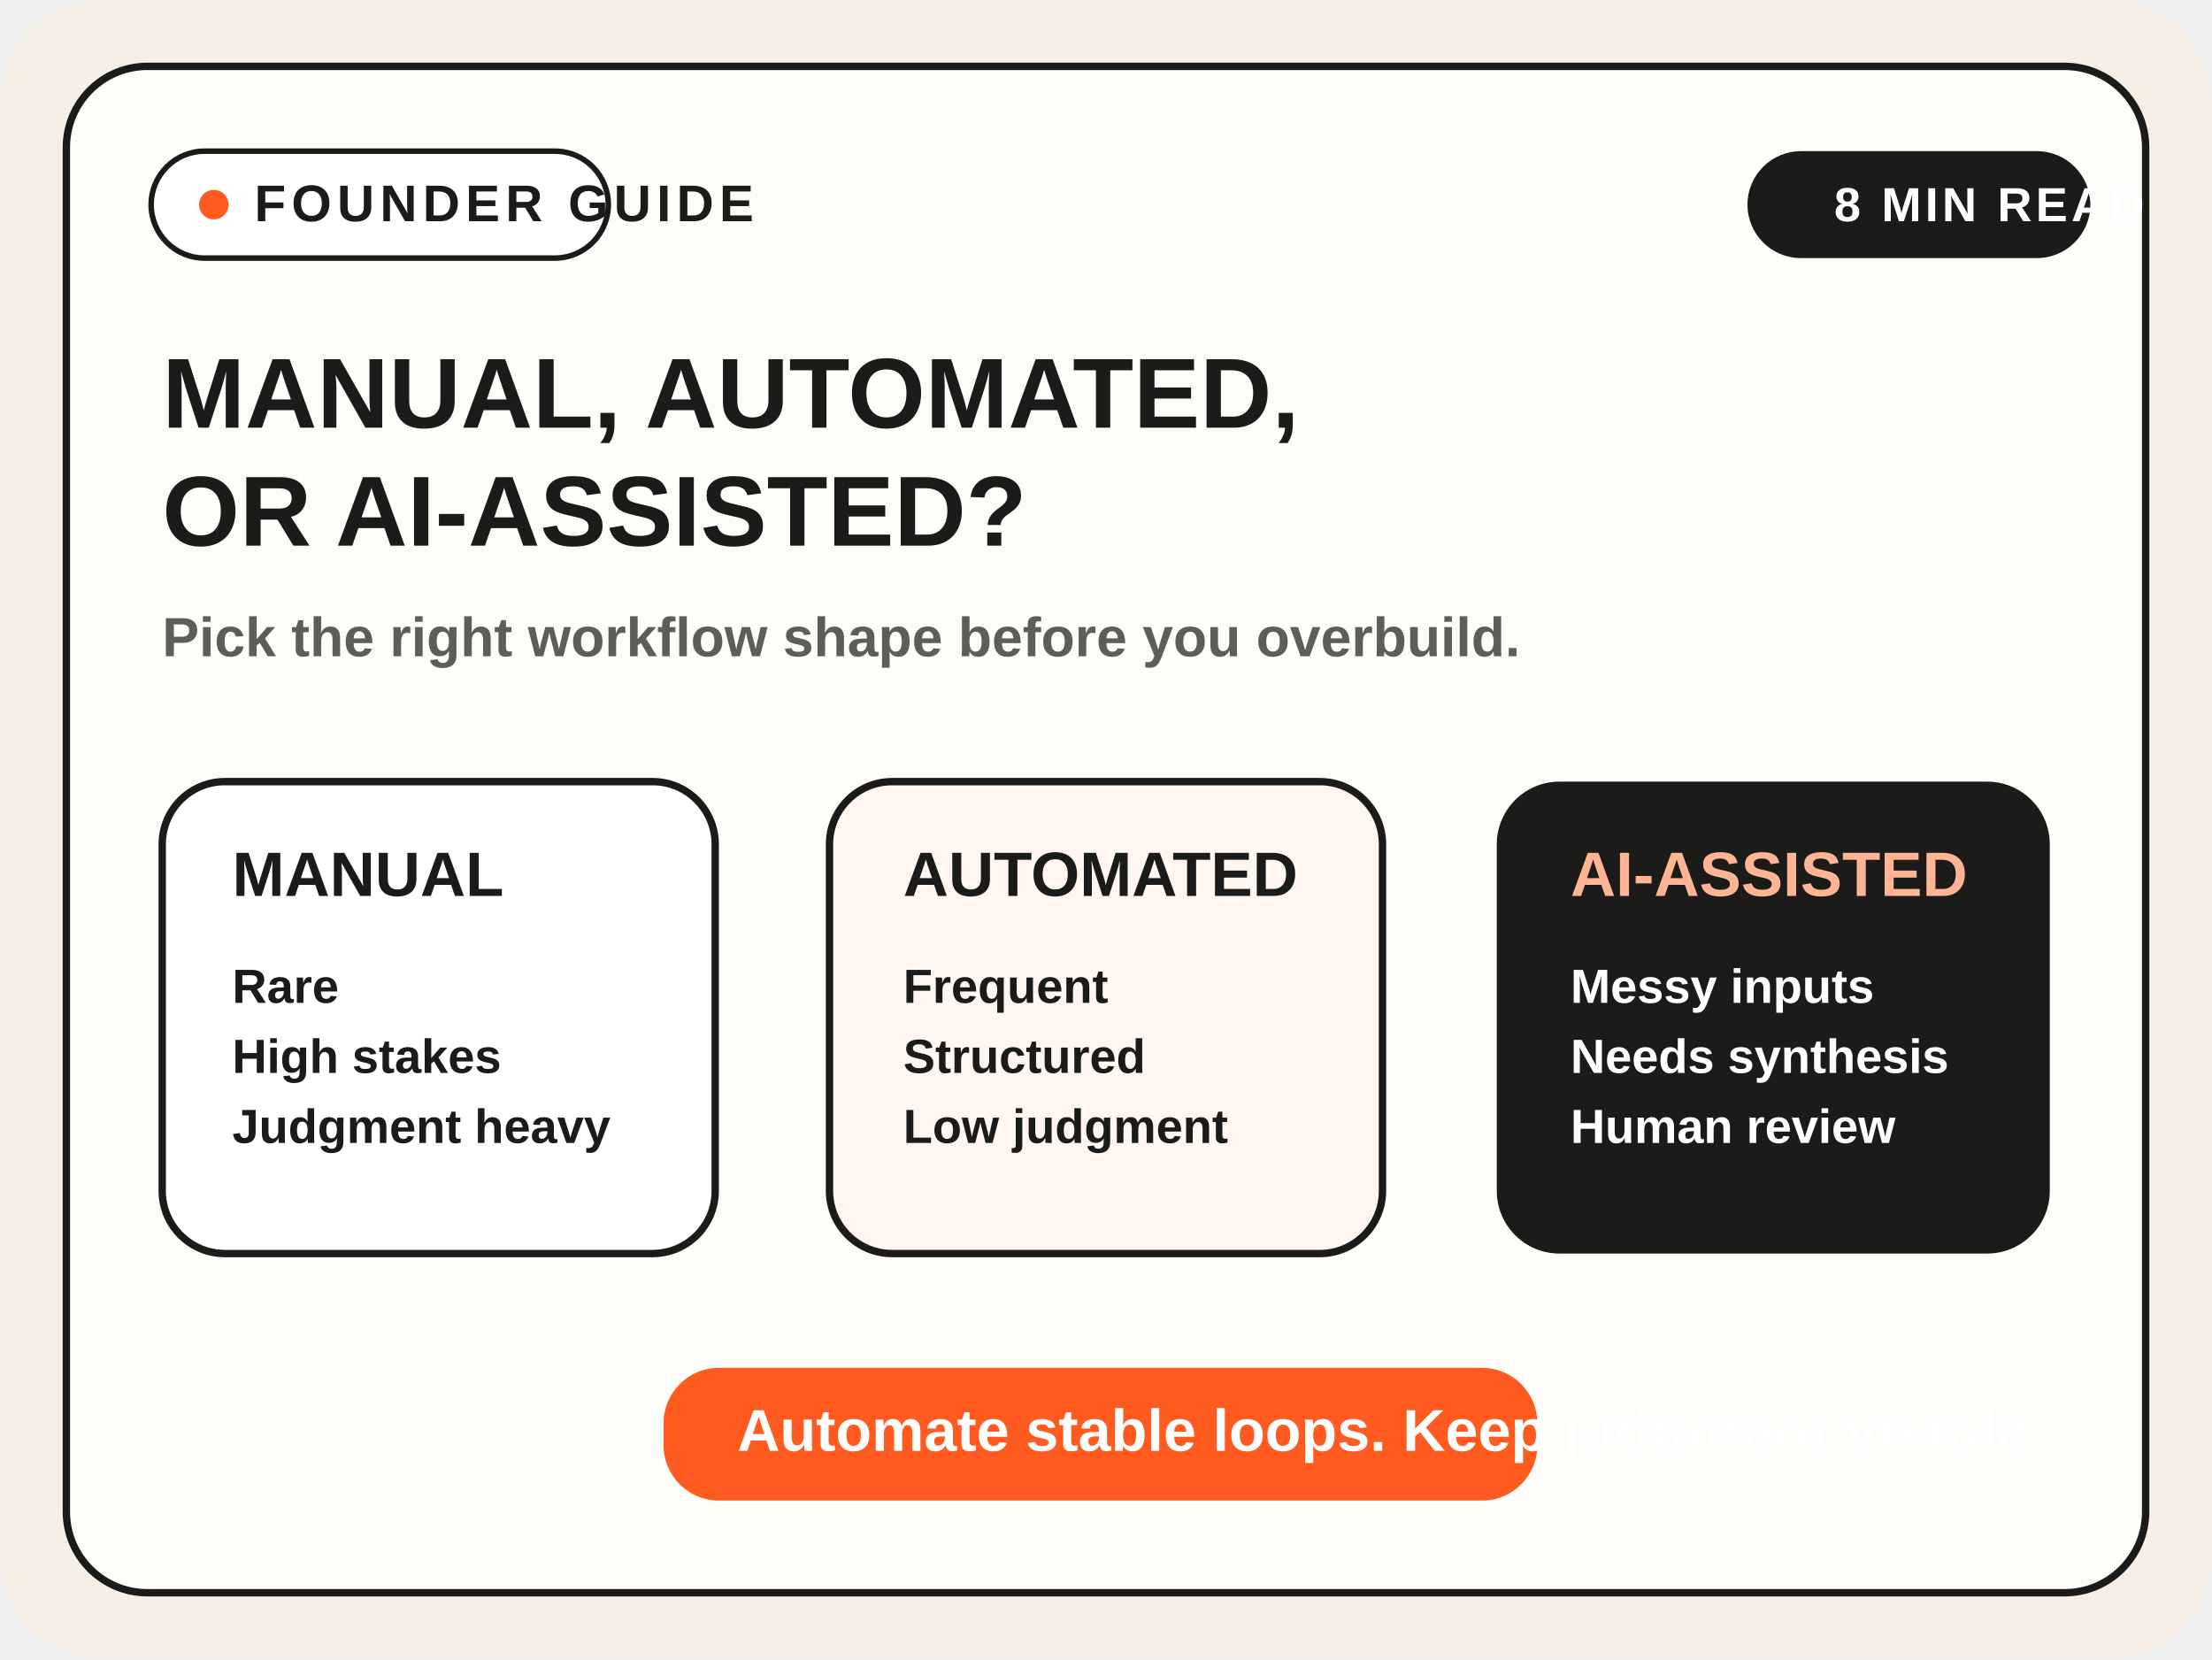
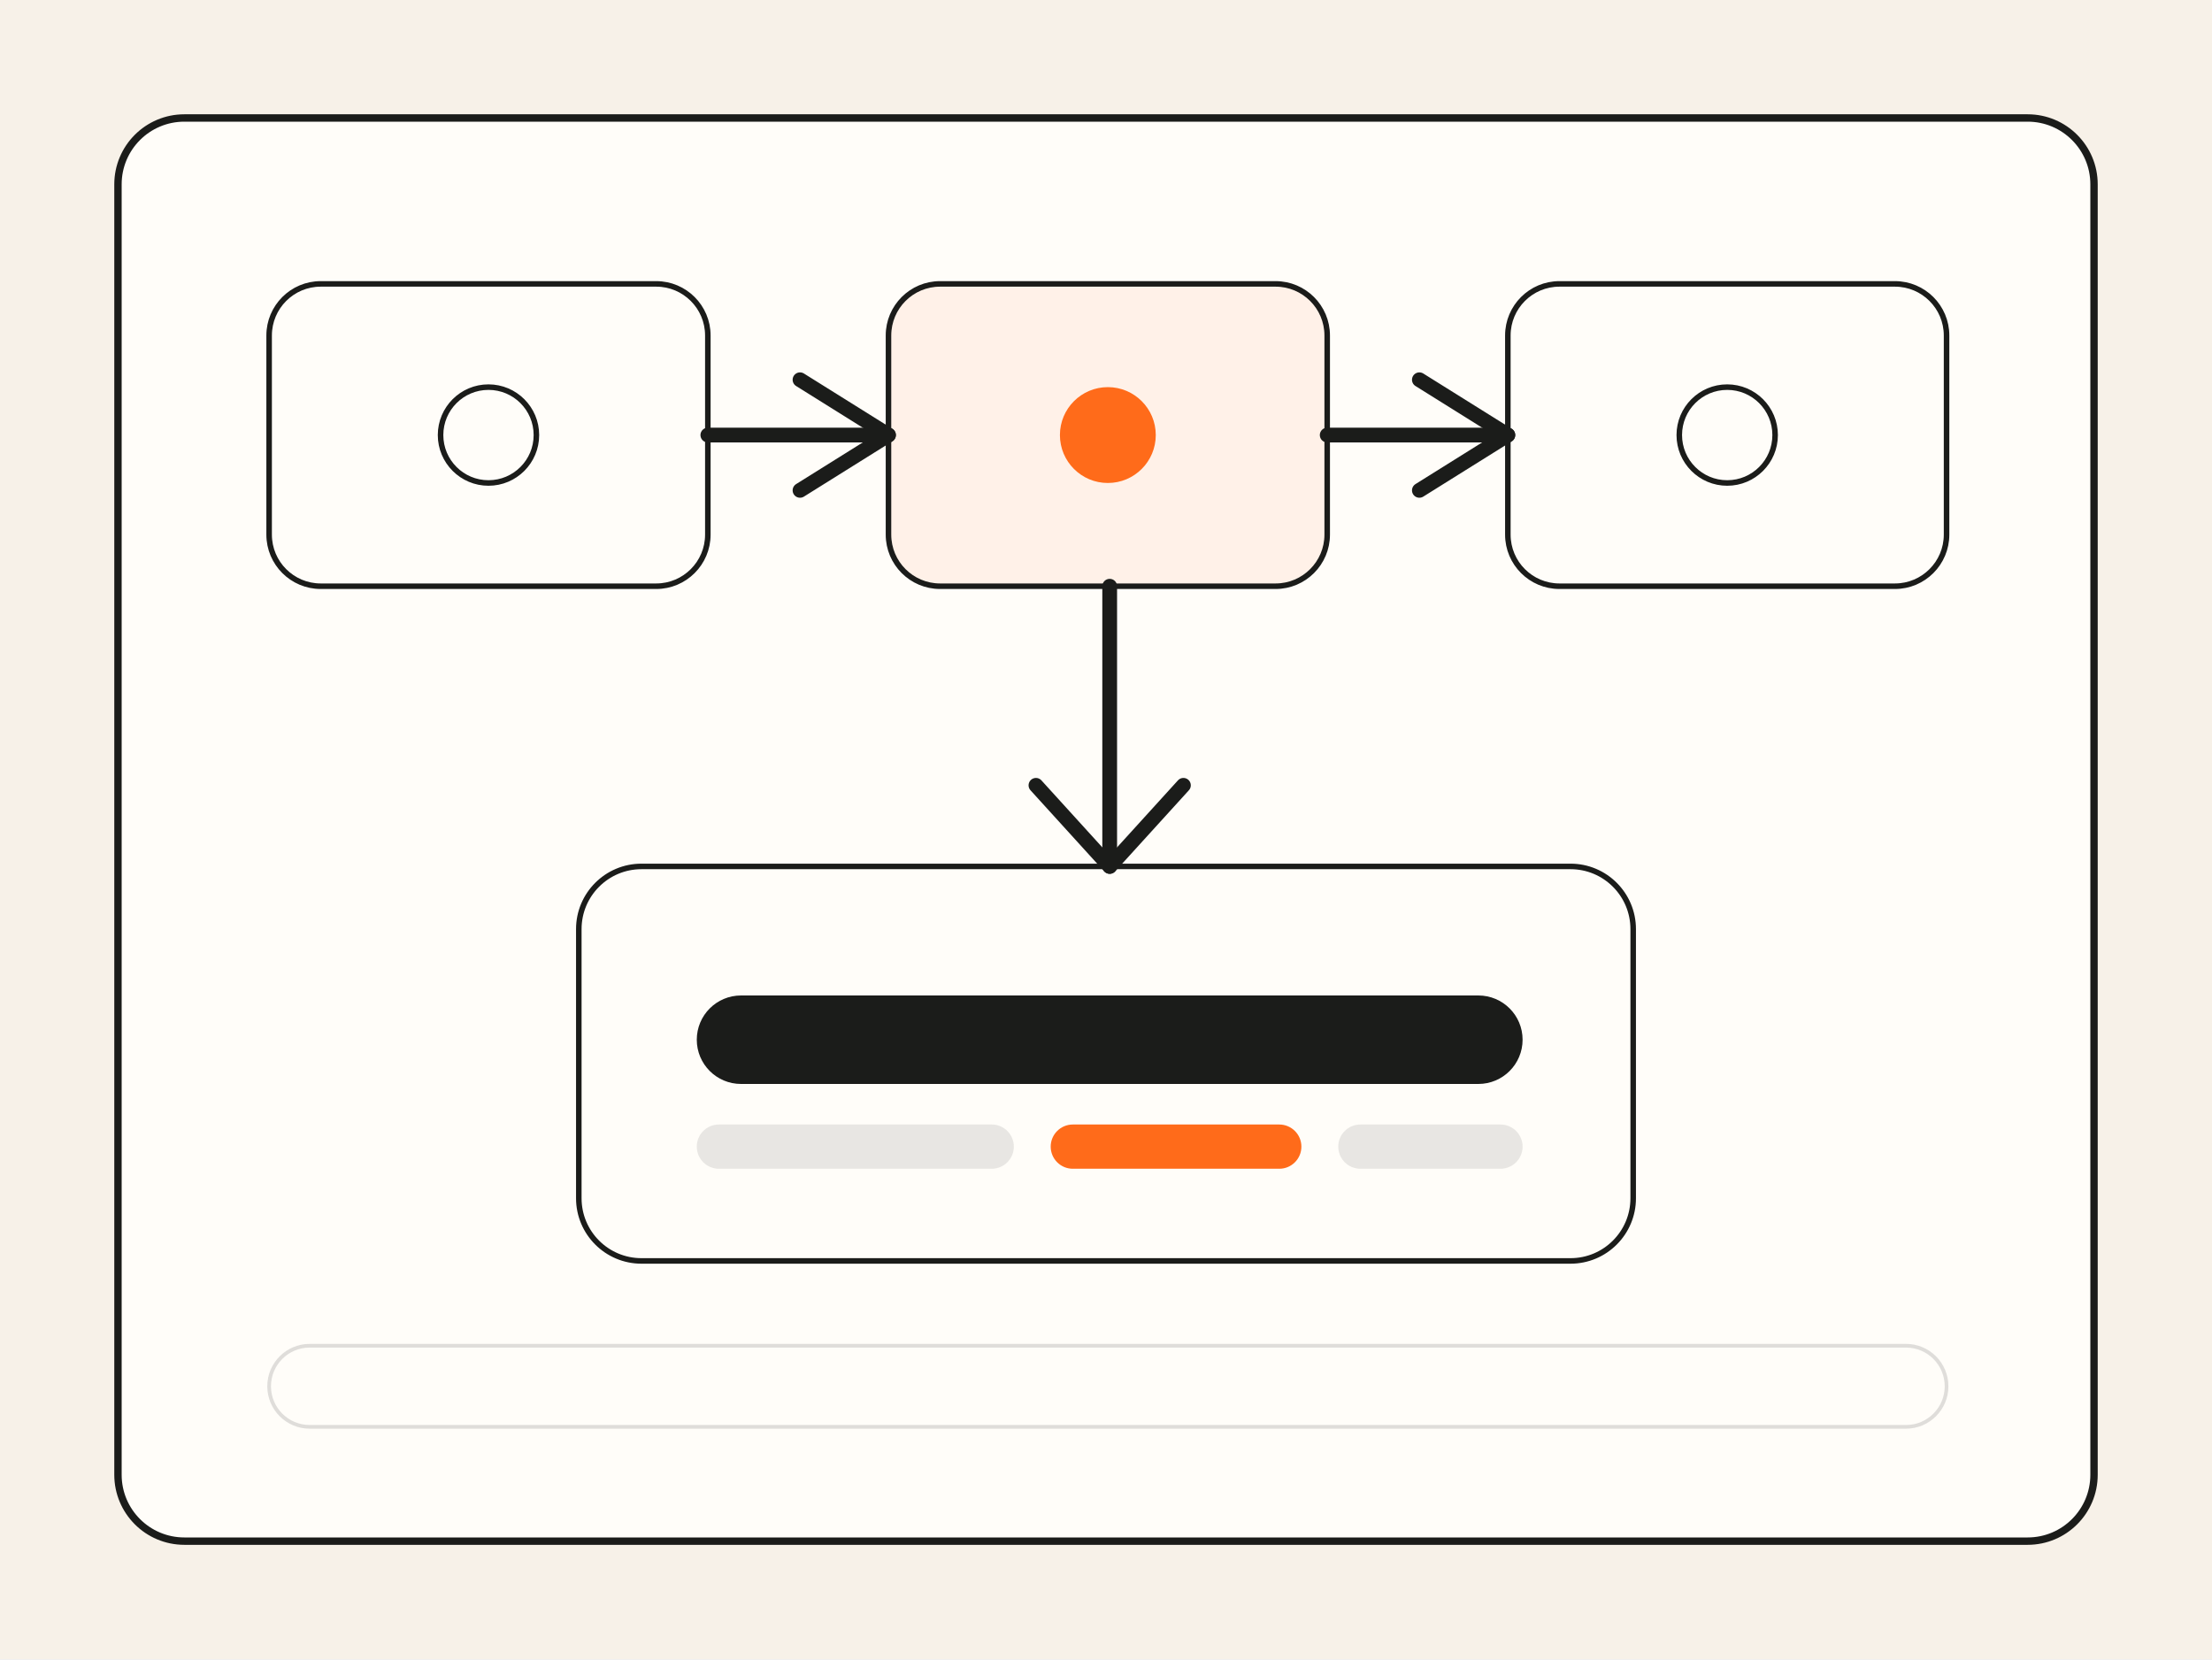
<svg xmlns="http://www.w3.org/2000/svg" width="1200" height="900" viewBox="0 0 1200 900" fill="none">
-   <rect width="1200" height="900" rx="56" fill="#F7EFE5" />
-   <rect x="36" y="36" width="1128" height="828" rx="44" fill="#FFFDF9" stroke="#1B1C1A" stroke-width="4" />
-   <rect x="82" y="82" width="248" height="58" rx="29" fill="white" stroke="#1B1C1A" stroke-width="3" />
-   <circle cx="116" cy="111" r="8" fill="#FF5A1F" />
-   <text x="138" y="120" fill="#1B1C1A" font-family="Arial, sans-serif" font-size="28" font-weight="800" letter-spacing="3">FOUNDER GUIDE</text>
-   <rect x="948" y="82" width="186" height="58" rx="29" fill="#1B1C1A" />
-   <text x="995" y="120" fill="white" font-family="Arial, sans-serif" font-size="26" font-weight="800" letter-spacing="2">8 MIN READ</text>
-   <text x="88" y="232" fill="#1B1C1A" font-family="Arial, sans-serif" font-size="54" font-weight="900">MANUAL, AUTOMATED,</text>
-   <text x="88" y="296" fill="#1B1C1A" font-family="Arial, sans-serif" font-size="54" font-weight="900">OR AI-ASSISTED?</text>
-   <text x="88" y="356" fill="#5B5E59" font-family="Arial, sans-serif" font-size="30" font-weight="700">Pick the right workflow shape before you overbuild.</text>
-   <rect x="88" y="424" width="300" height="256" rx="34" fill="#FFFFFF" stroke="#1B1C1A" stroke-width="4" />
-   <text x="126" y="486" fill="#1B1C1A" font-family="Arial, sans-serif" font-size="34" font-weight="900">MANUAL</text>
-   <text x="126" y="544" fill="#1B1C1A" font-family="Arial, sans-serif" font-size="26" font-weight="700">Rare</text>
-   <text x="126" y="582" fill="#1B1C1A" font-family="Arial, sans-serif" font-size="26" font-weight="700">High stakes</text>
-   <text x="126" y="620" fill="#1B1C1A" font-family="Arial, sans-serif" font-size="26" font-weight="700">Judgment heavy</text>
-   <rect x="450" y="424" width="300" height="256" rx="34" fill="#FFF7EF" stroke="#1B1C1A" stroke-width="4" />
-   <text x="490" y="486" fill="#1B1C1A" font-family="Arial, sans-serif" font-size="34" font-weight="900">AUTOMATED</text>
-   <text x="490" y="544" fill="#1B1C1A" font-family="Arial, sans-serif" font-size="26" font-weight="700">Frequent</text>
-   <text x="490" y="582" fill="#1B1C1A" font-family="Arial, sans-serif" font-size="26" font-weight="700">Structured</text>
-   <text x="490" y="620" fill="#1B1C1A" font-family="Arial, sans-serif" font-size="26" font-weight="700">Low judgment</text>
-   <rect x="812" y="424" width="300" height="256" rx="34" fill="#1B1C1A" />
-   <text x="852" y="486" fill="#FFB493" font-family="Arial, sans-serif" font-size="34" font-weight="900">AI-ASSISTED</text>
-   <text x="852" y="544" fill="white" font-family="Arial, sans-serif" font-size="26" font-weight="700">Messy inputs</text>
-   <text x="852" y="582" fill="white" font-family="Arial, sans-serif" font-size="26" font-weight="700">Needs synthesis</text>
-   <text x="852" y="620" fill="white" font-family="Arial, sans-serif" font-size="26" font-weight="700">Human review</text>
-   <rect x="360" y="742" width="474" height="72" rx="30" fill="#FF5A1F" />
-   <text x="400" y="787" fill="white" font-family="Arial, sans-serif" font-size="32" font-weight="800">Automate stable loops. Keep judgment visible.</text>
+   <rect width="1200" height="900" fill="#F7F1E8" />
+   <rect x="64" y="64" width="1072" height="772" rx="36" fill="#FFFDF9" stroke="#1B1C1A" stroke-width="4" />
+   <rect x="146" y="154" width="238" height="164" rx="28" stroke="#1B1C1A" stroke-width="3" />
+   <rect x="482" y="154" width="238" height="164" rx="28" fill="#FFF1E8" stroke="#1B1C1A" stroke-width="3" />
+   <rect x="818" y="154" width="238" height="164" rx="28" stroke="#1B1C1A" stroke-width="3" />
+   <rect x="314" y="470" width="572" height="214" rx="34" stroke="#1B1C1A" stroke-width="3" />
+   <path d="M384 236H482" stroke="#1B1C1A" stroke-width="8" stroke-linecap="round" />
+   <path d="M720 236H818" stroke="#1B1C1A" stroke-width="8" stroke-linecap="round" />
+   <path d="M434 206L482 236L434 266" stroke="#1B1C1A" stroke-width="8" stroke-linecap="round" stroke-linejoin="round" />
+   <path d="M770 206L818 236L770 266" stroke="#1B1C1A" stroke-width="8" stroke-linecap="round" stroke-linejoin="round" />
+   <path d="M602 318V470" stroke="#1B1C1A" stroke-width="8" stroke-linecap="round" />
+   <path d="M562 426L602 470L642 426" stroke="#1B1C1A" stroke-width="8" stroke-linecap="round" stroke-linejoin="round" />
+   <circle cx="265" cy="236" r="26" fill="#FFFDF9" stroke="#1B1C1A" stroke-width="3" />
+   <circle cx="601" cy="236" r="26" fill="#FF6B1A" />
+   <circle cx="937" cy="236" r="26" fill="#FFFDF9" stroke="#1B1C1A" stroke-width="3" />
+   <rect x="378" y="540" width="448" height="48" rx="24" fill="#1B1C1A" />
+   <rect x="378" y="610" width="172" height="24" rx="12" fill="#1B1C1A" fill-opacity="0.1" />
+   <rect x="570" y="610" width="136" height="24" rx="12" fill="#FF6B1A" />
+   <rect x="726" y="610" width="100" height="24" rx="12" fill="#1B1C1A" fill-opacity="0.1" />
+   <rect x="146" y="730" width="910" height="44" rx="22" stroke="#1B1C1A" stroke-opacity="0.14" stroke-width="2" />
</svg>
